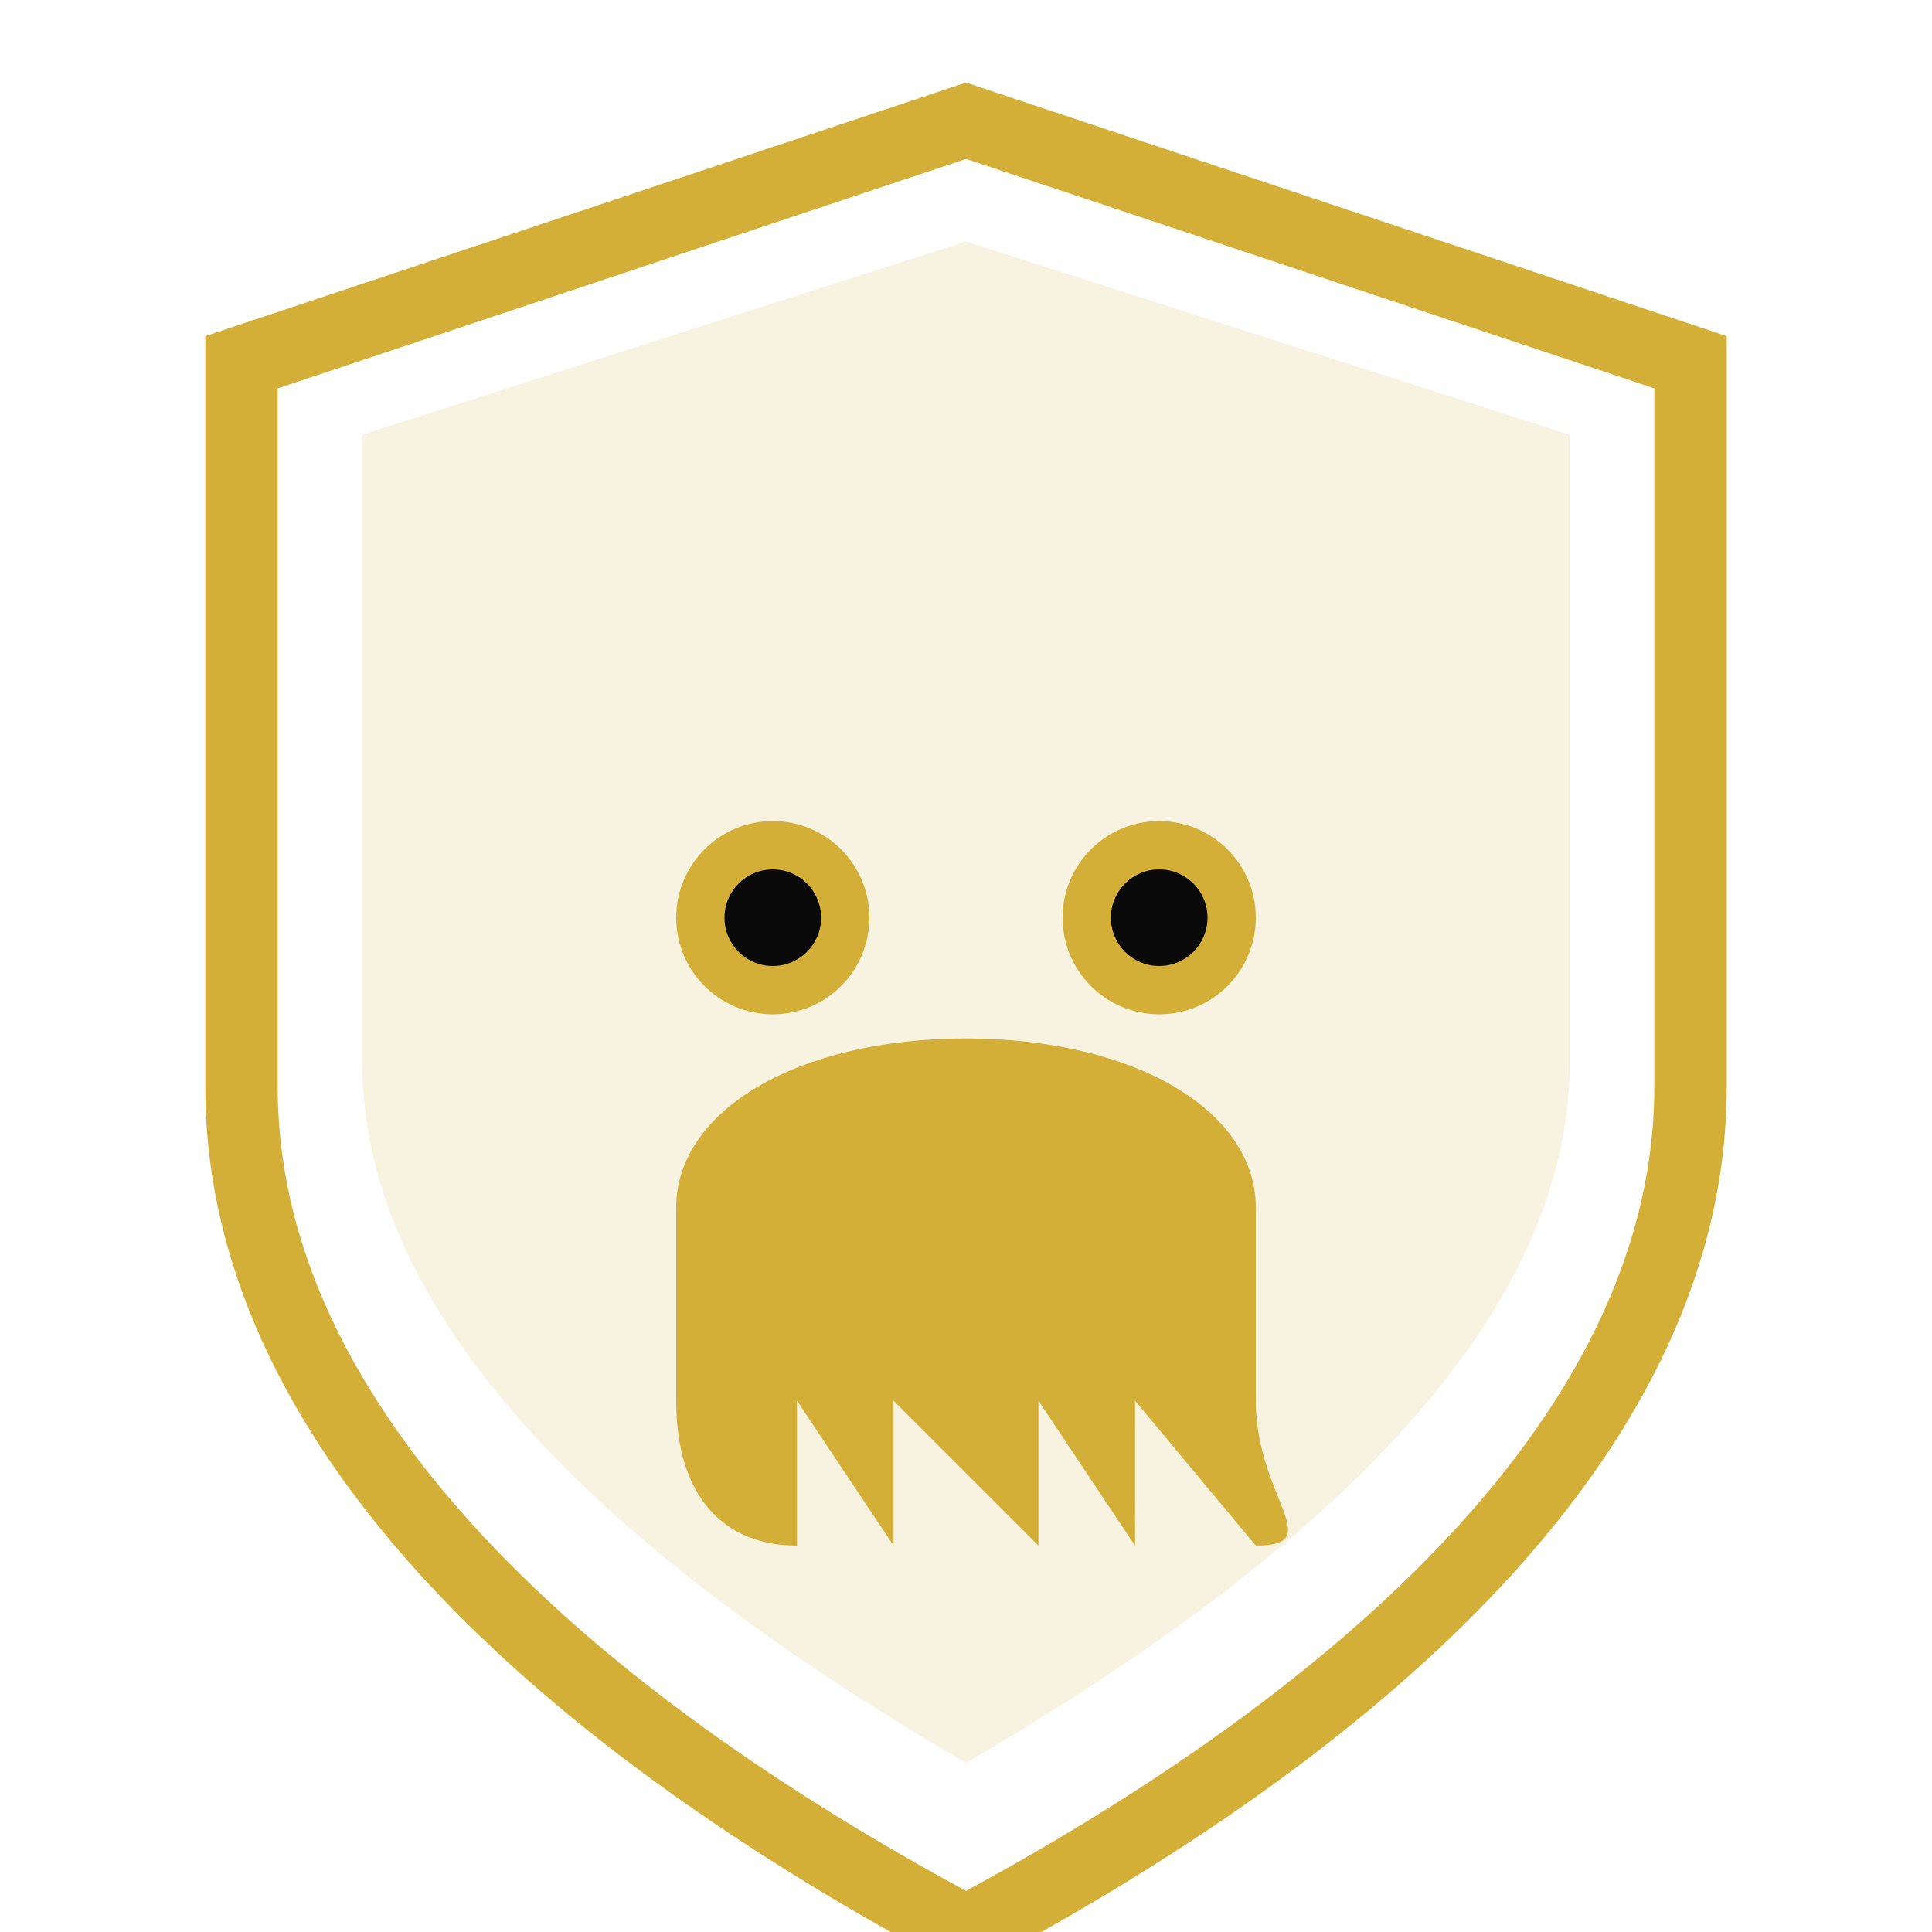
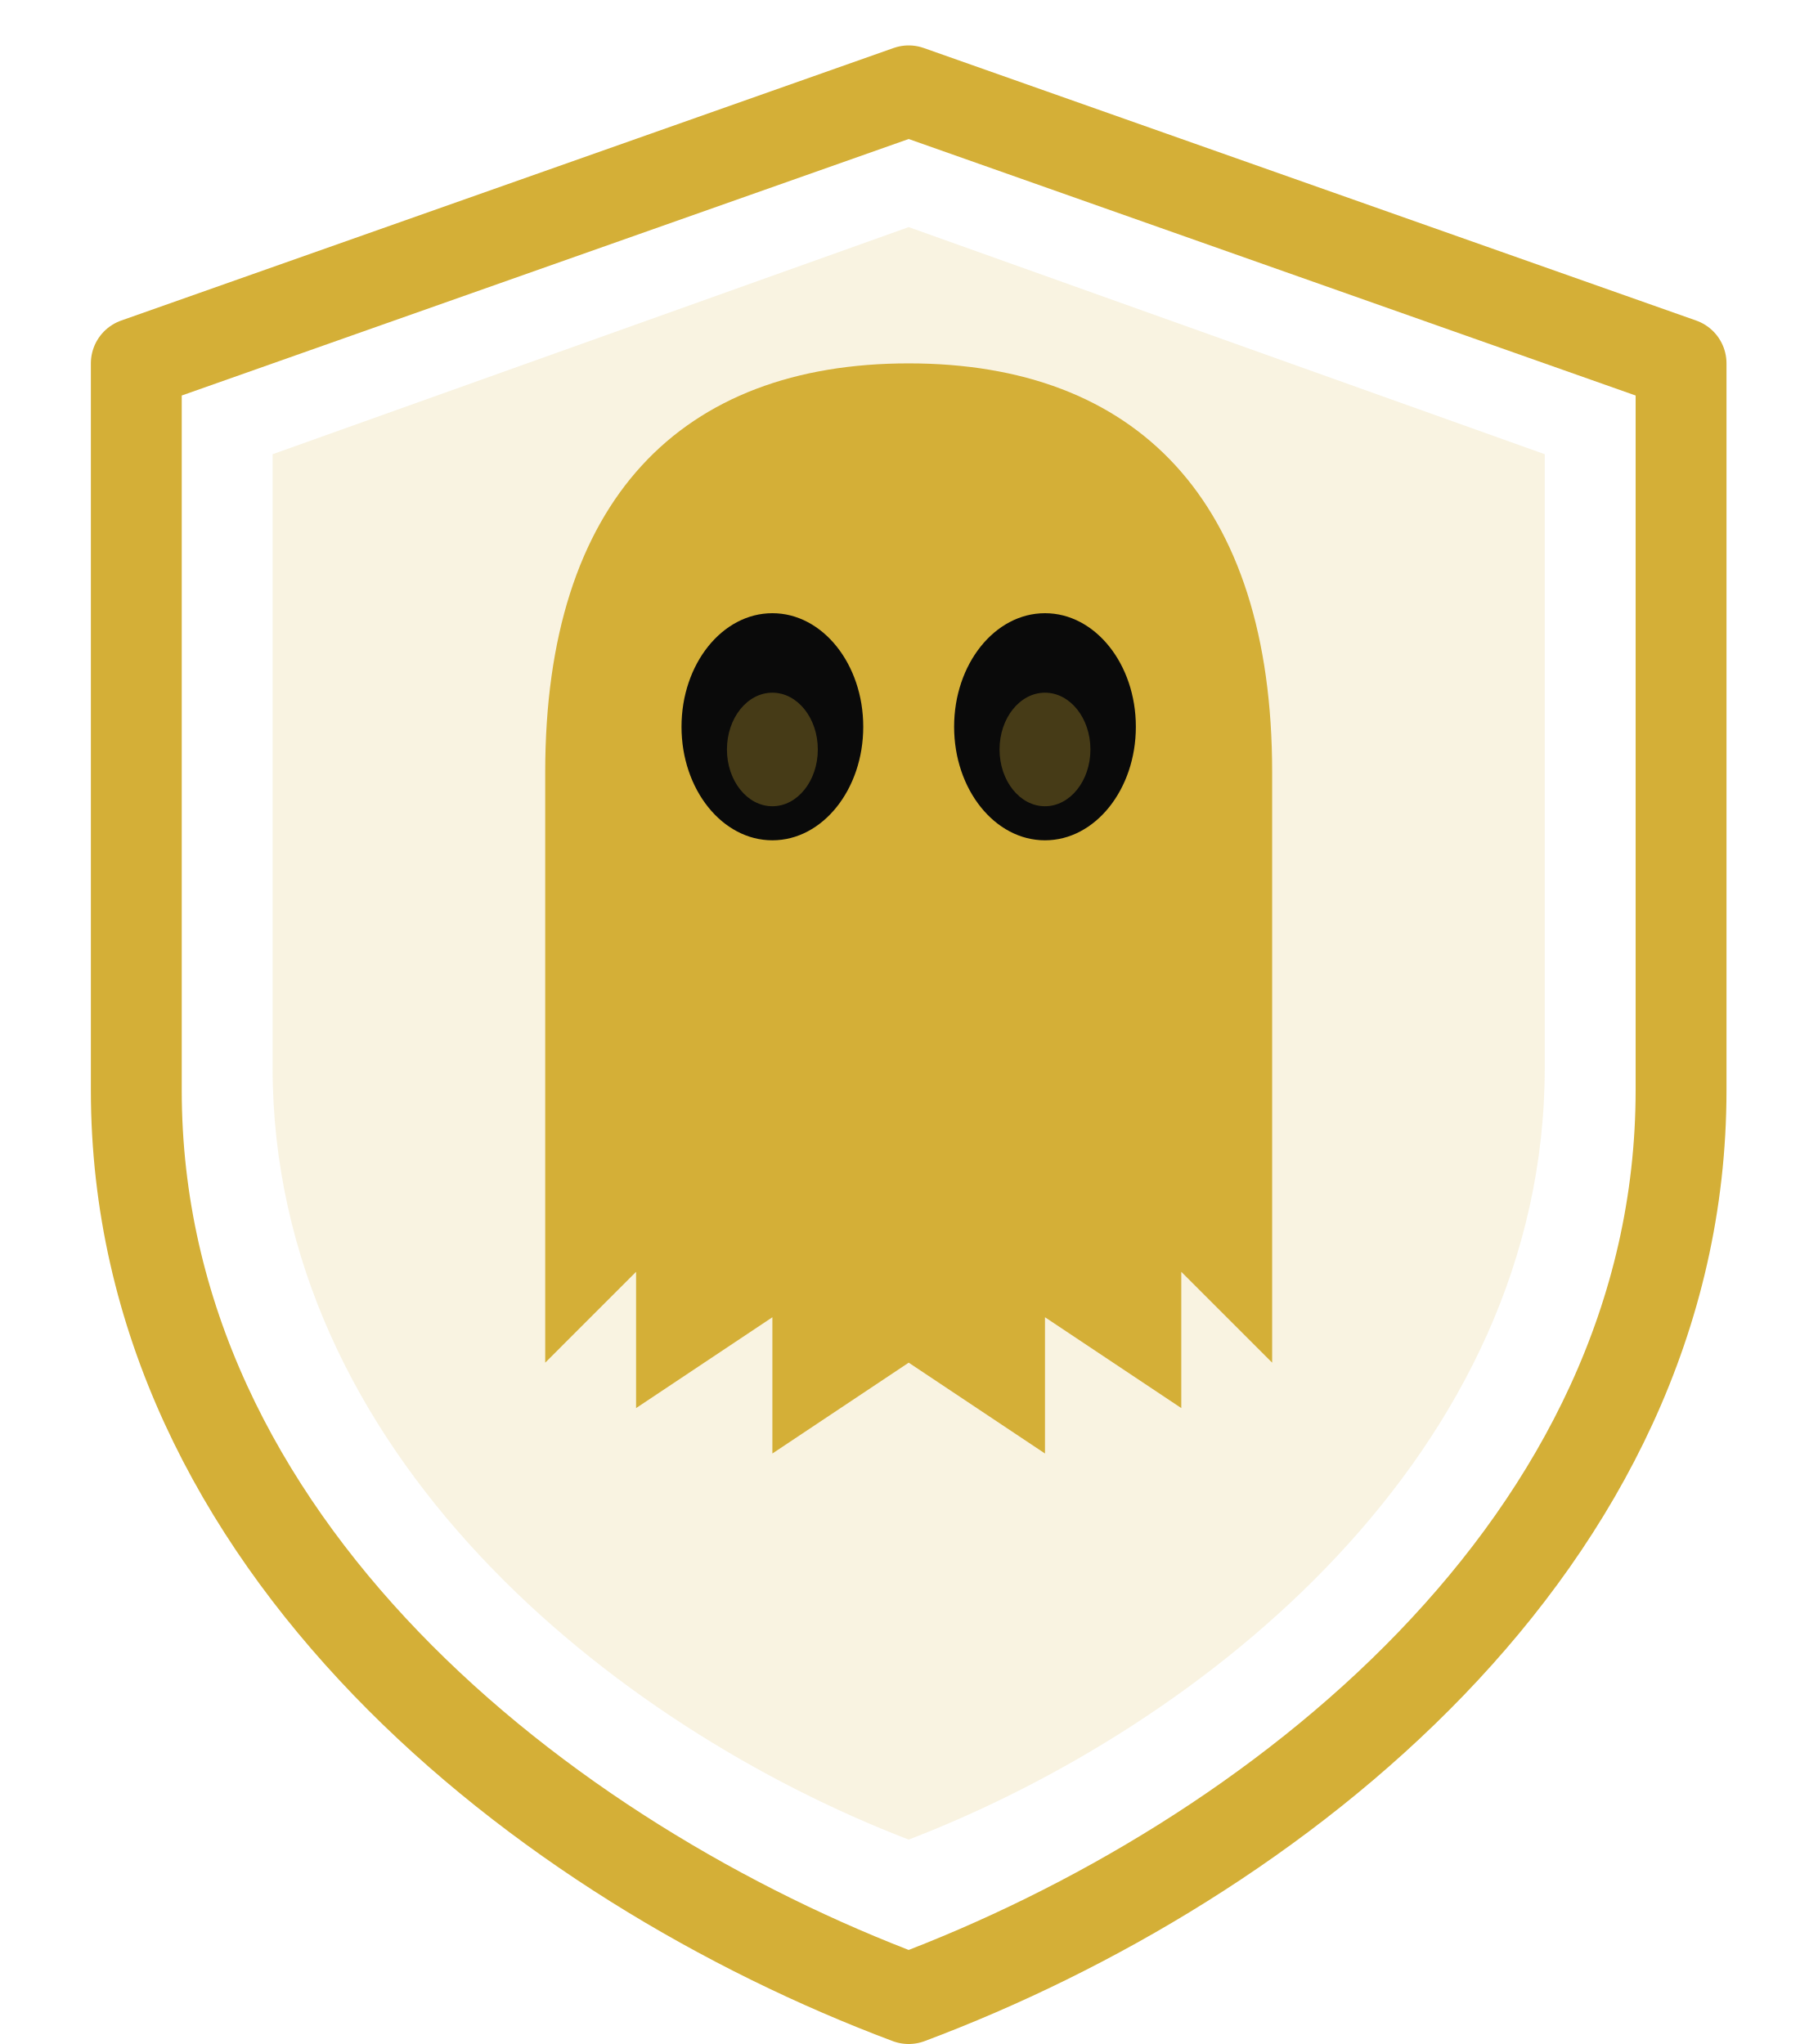
- <svg xmlns="http://www.w3.org/2000/svg" viewBox="0 0 80 80" fill="none">
-   <g transform="translate(0, 0)">
-     <path d="M40 5 L70 15 L70 45 C70 60 55 72 40 80 C25 72 10 60 10 45 L10 15 Z" fill="none" stroke="#D4AF37" stroke-width="3" />
-     <path d="M40 10 L65 18 L65 44 C65 56 52 66 40 73 C28 66 15 56 15 44 L15 18 Z" fill="#D4AF37" fill-opacity="0.15" />
-     <circle cx="32" cy="38" r="4" fill="#D4AF37" />
-     <circle cx="48" cy="38" r="4" fill="#D4AF37" />
-     <circle cx="32" cy="38" r="2" fill="#0a0a0a" />
-     <circle cx="48" cy="38" r="2" fill="#0a0a0a" />
-     <path d="M28 50 L28 58 C28 62 30 64 33 64 L33 58 L37 64 L37 58 L43 64 L43 58 L47 64 L47 58 L52 64 C55 64 52 62 52 58 L52 50 C52 46 47 43 40 43 C33 43 28 46 28 50 Z" fill="#D4AF37" />
+ <svg xmlns="http://www.w3.org/2000/svg" viewBox="0 0 80 90" fill="none">
+   <path d="M40 4 L74 16 L74 48 C74 68 56 82 40 88 C24 82 6 68 6 48 L6 16 Z" fill="none" stroke="#D4AF37" stroke-width="4" stroke-linejoin="round" />
+   <path d="M40 10 L68 20 L68 47 C68 64 53 76 40 81 C27 76 12 64 12 47 L12 20 Z" fill="#D4AF37" opacity="0.15" />
+   <g transform="translate(40, 44)">
+     <path d="M-16 -10 C-16 -22 -10 -28 0 -28 C10 -28 16 -22 16 -10 L16 16               L12 12 L12 18 L6 14 L6 20 L0 16 L-6 20 L-6 14 L-12 18 L-12 12 L-16 16 Z" fill="#D4AF37" />
+     <ellipse cx="-6" cy="-12" rx="4" ry="5" fill="#0a0a0a" />
+     <ellipse cx="6" cy="-12" rx="4" ry="5" fill="#0a0a0a" />
+     <ellipse cx="-6" cy="-11" rx="2" ry="2.5" fill="#D4AF37" opacity="0.3" />
+     <ellipse cx="6" cy="-11" rx="2" ry="2.5" fill="#D4AF37" opacity="0.3" />
  </g>
</svg>
